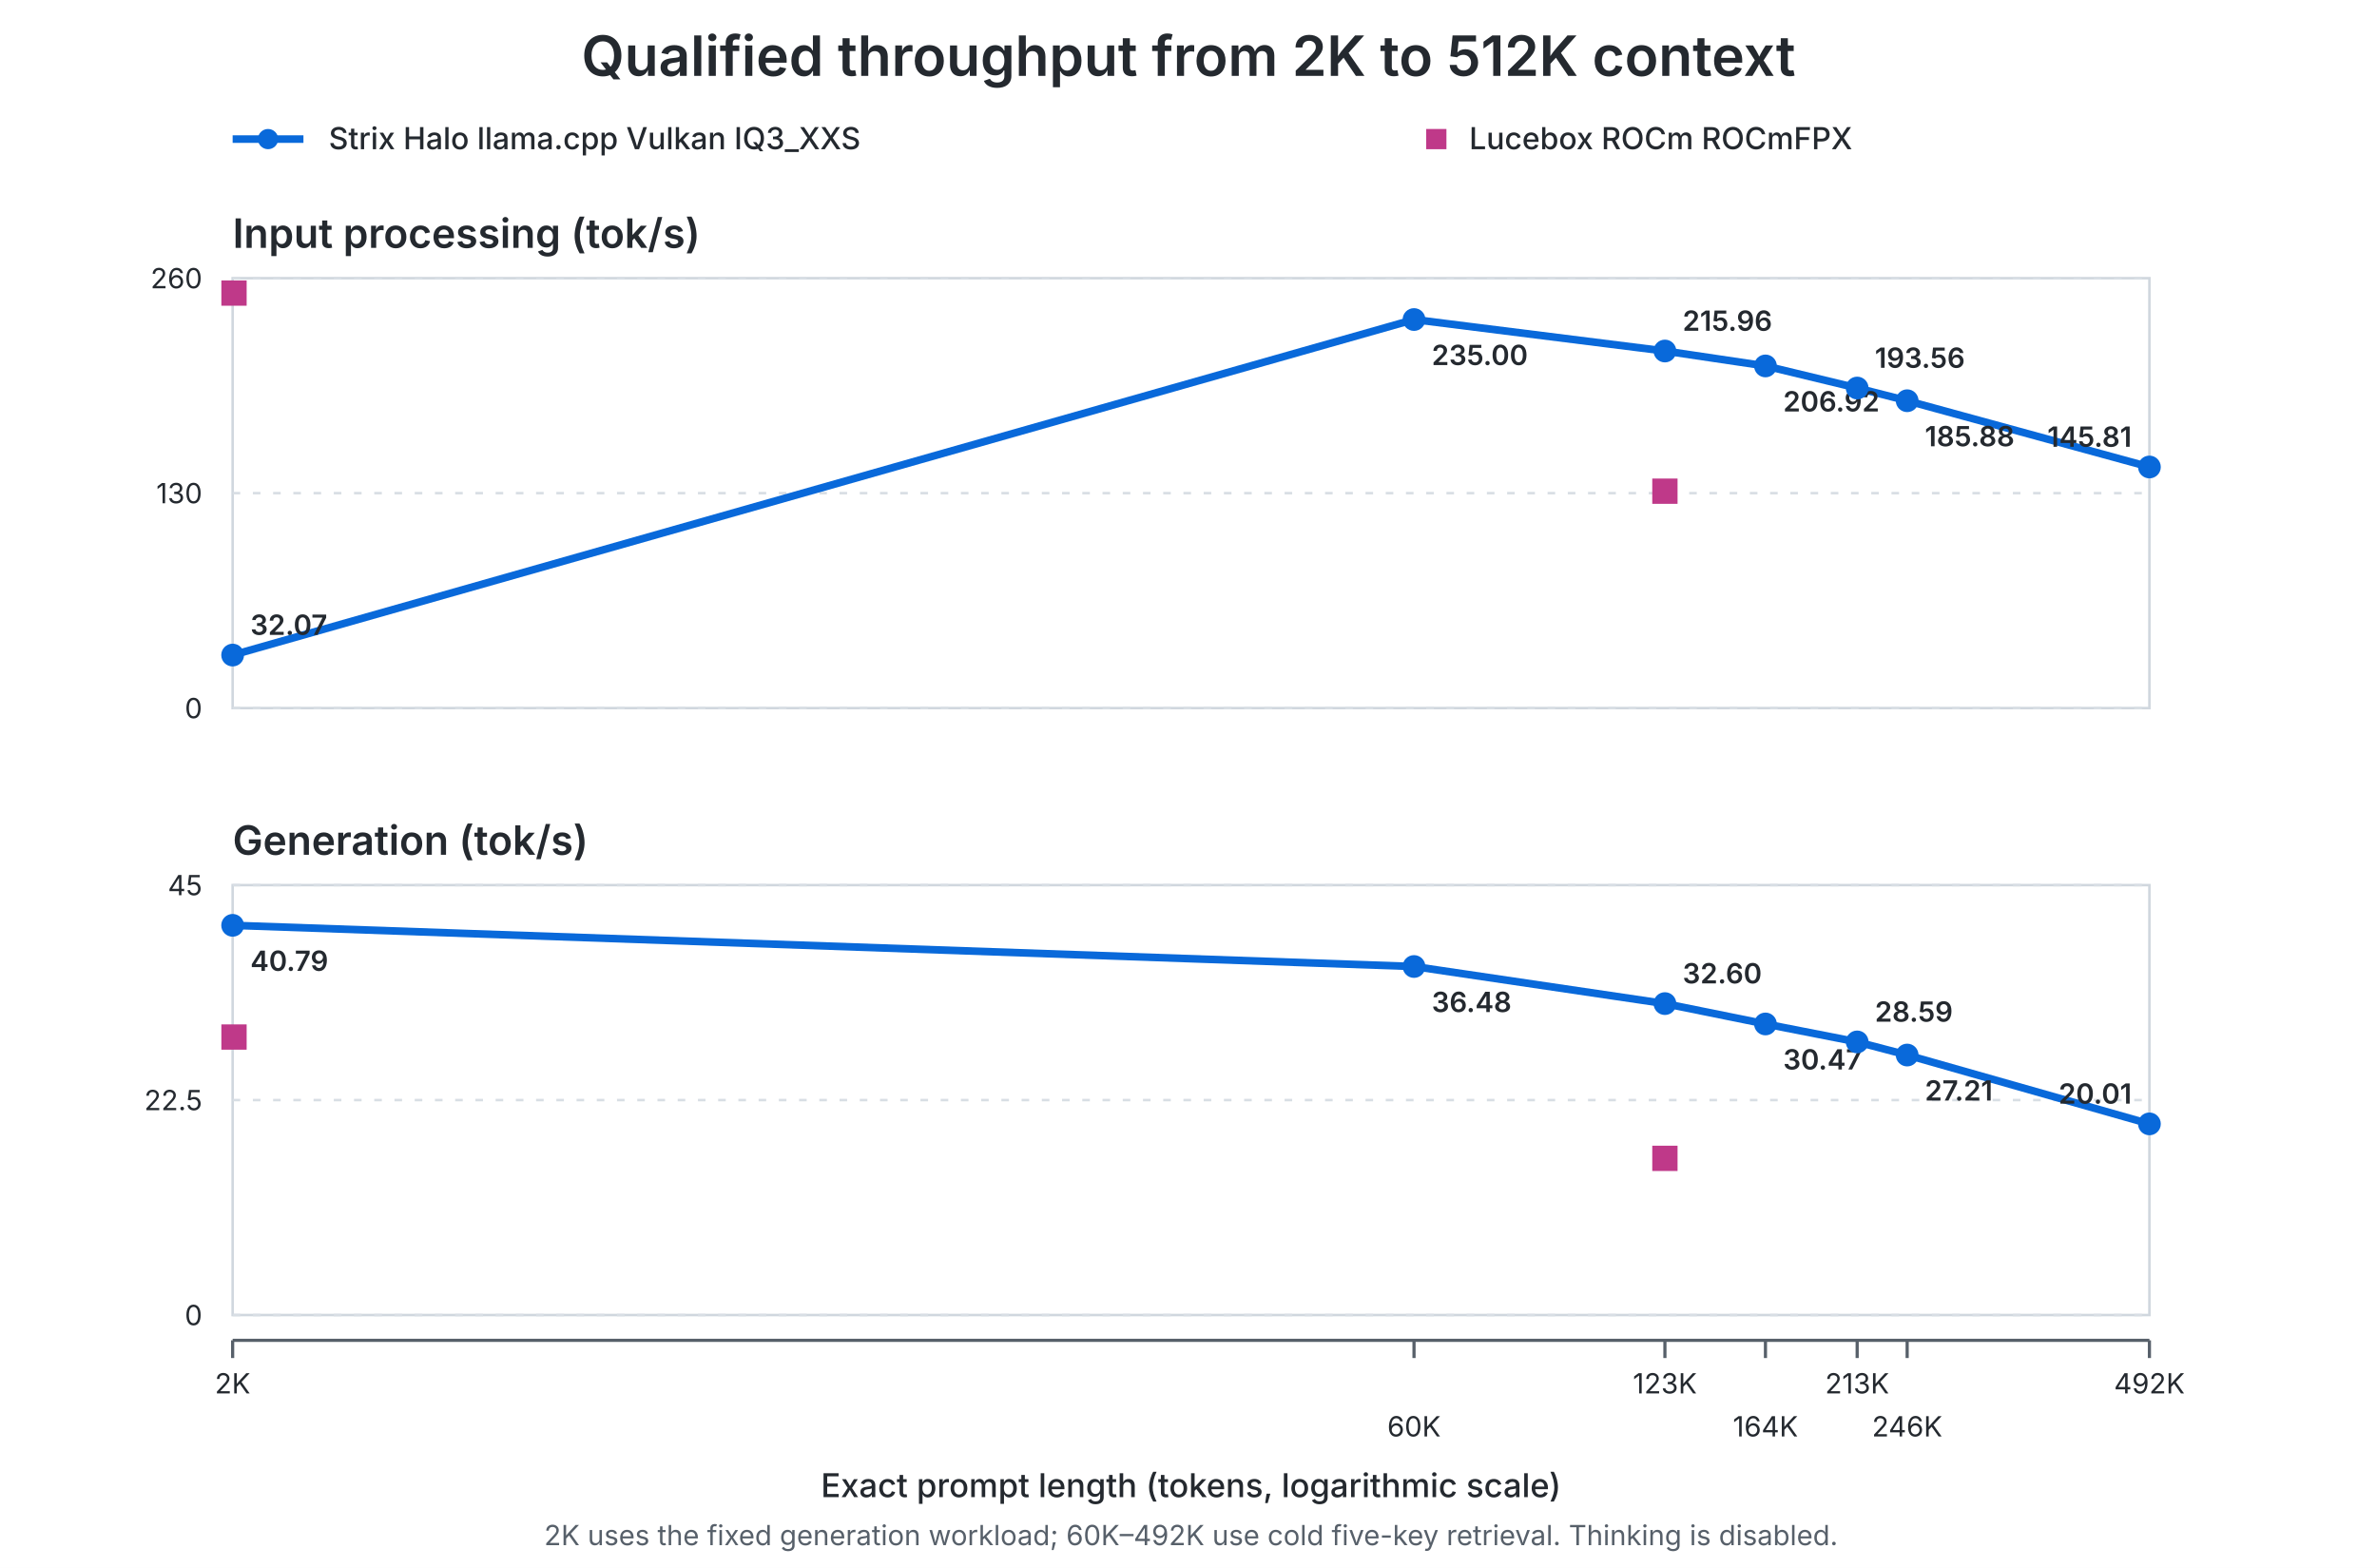
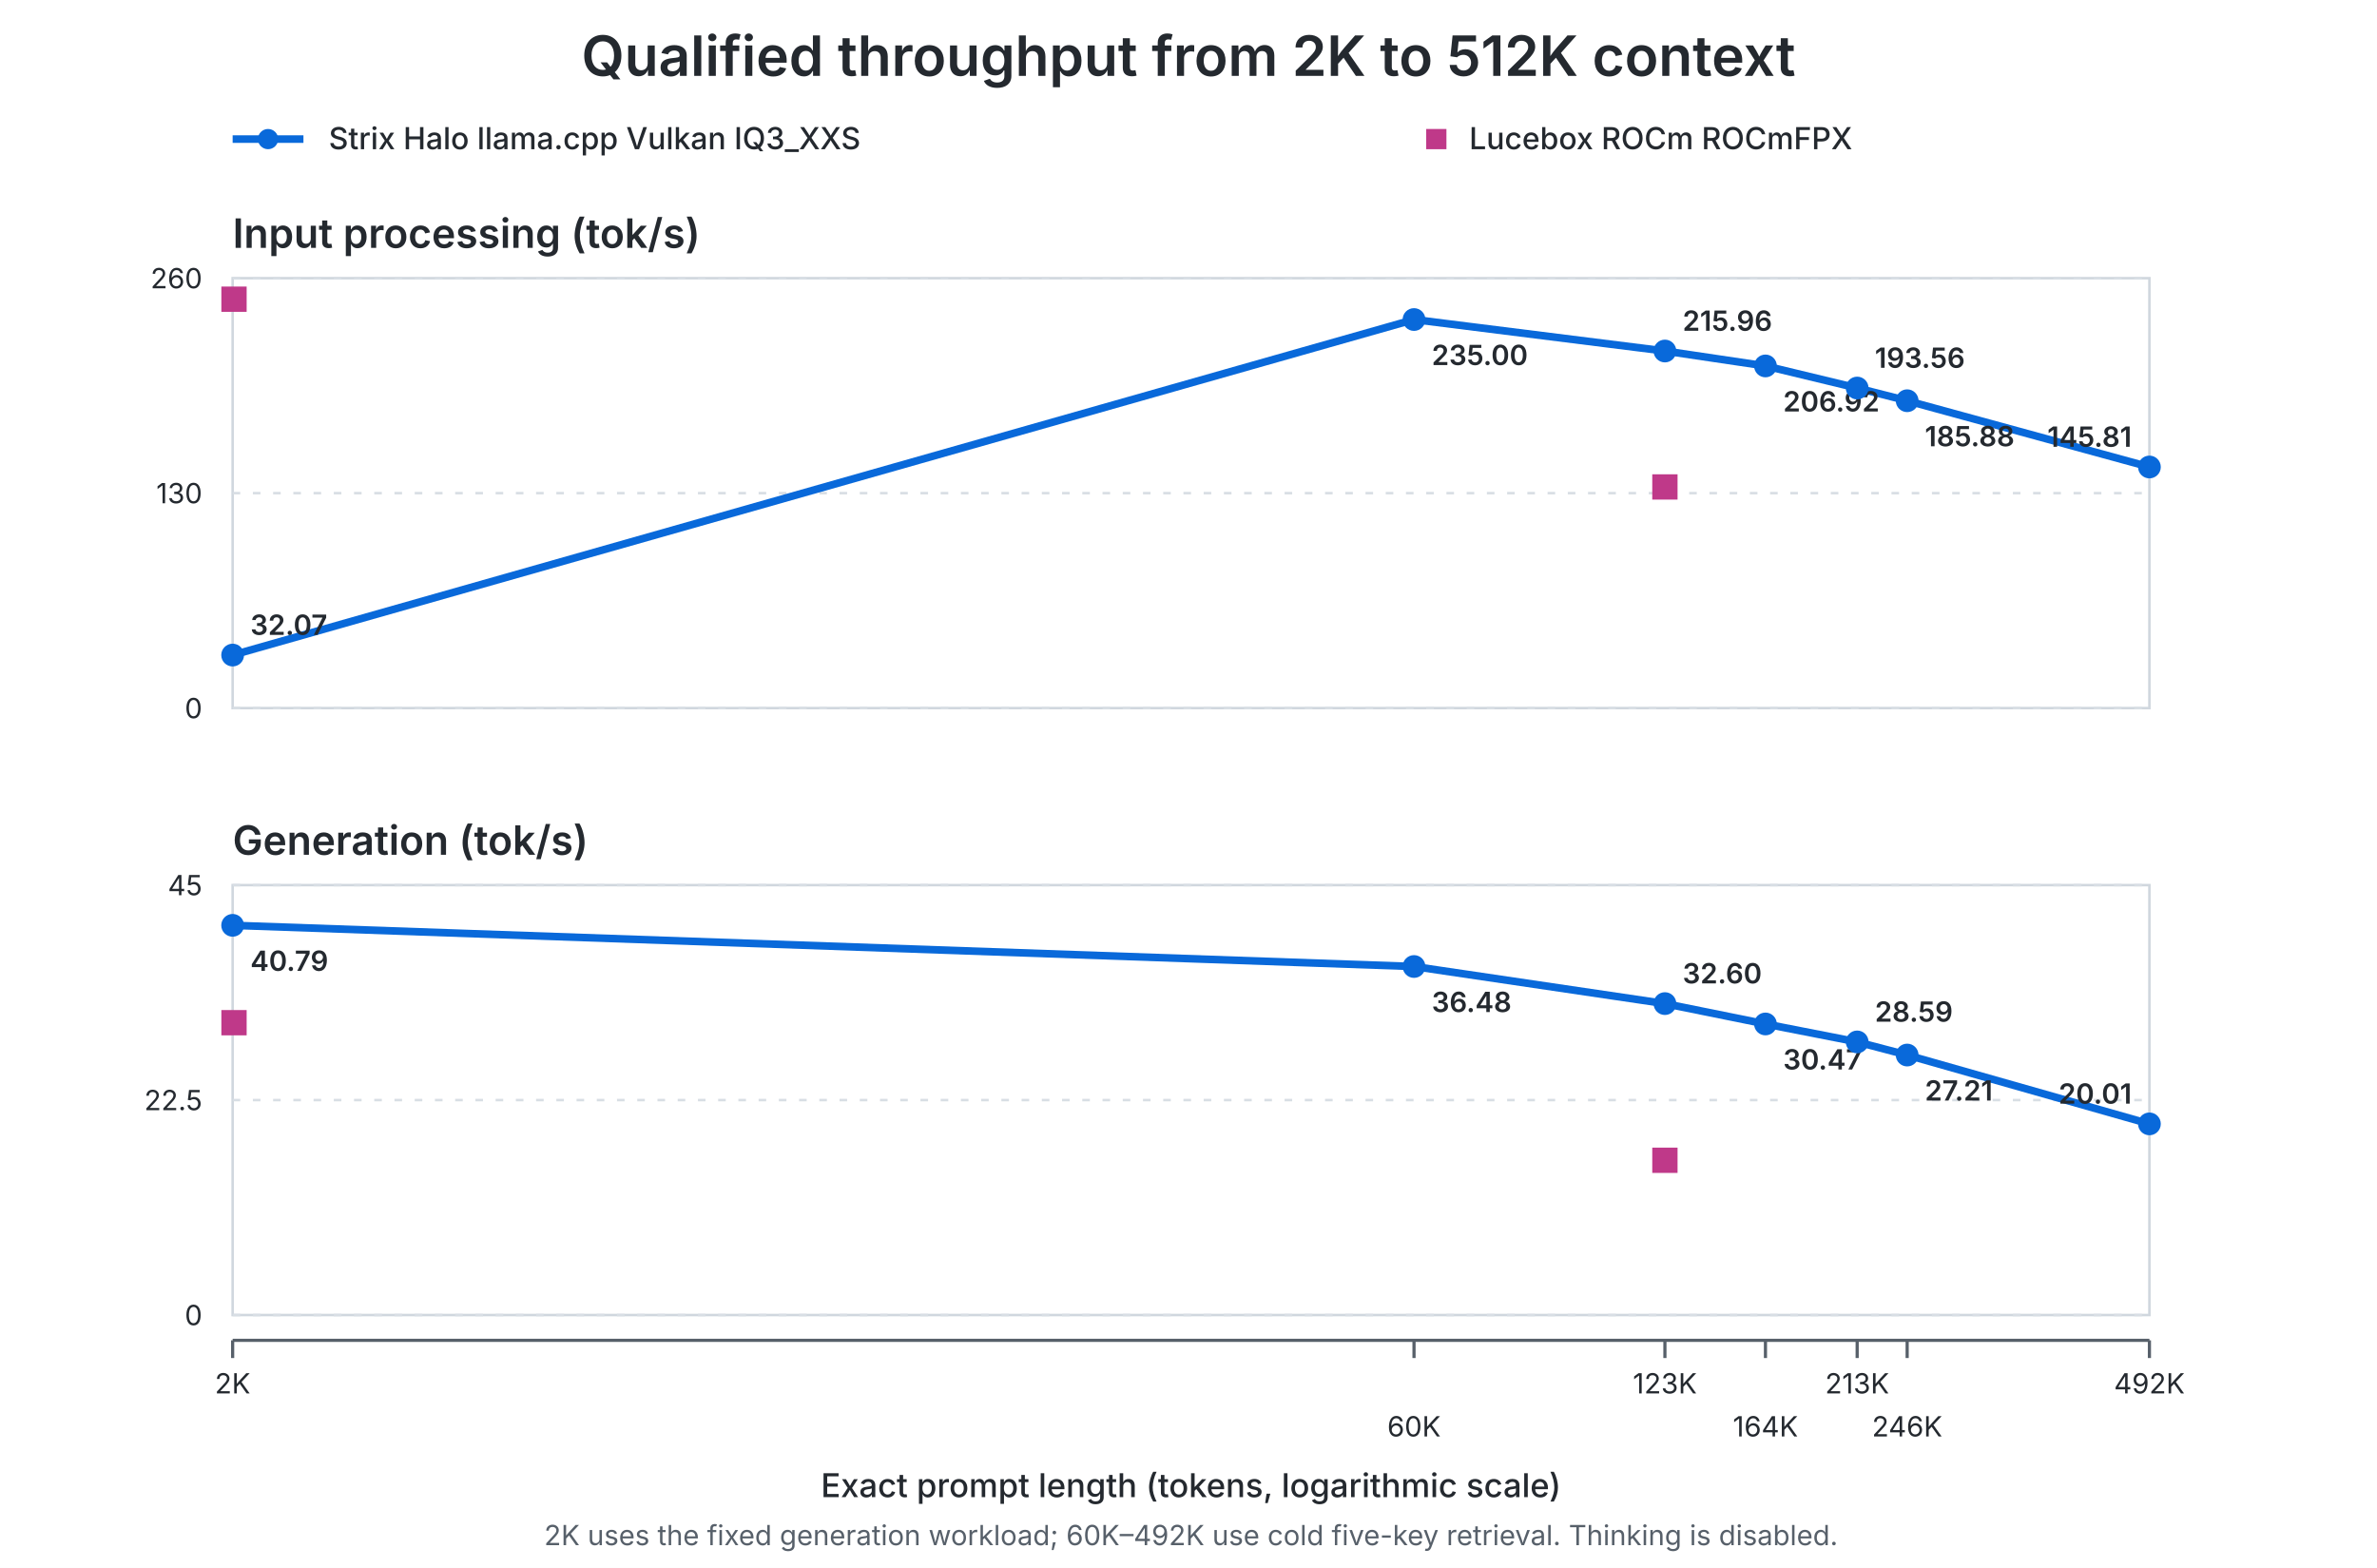
<svg xmlns="http://www.w3.org/2000/svg" viewBox="0 0 940 620" role="img" aria-labelledby="title description">
  <style>
    .background { fill: #ffffff; }
    .frame { fill: none; stroke: #d0d7de; stroke-width: 1; }
    .grid { stroke: #d8dee4; stroke-width: 1; stroke-dasharray: 3 5; }
    .axis { stroke: #57606a; stroke-width: 1.25; }
    .default-line { fill: none; stroke: #0969da; stroke-width: 3; }
    .default-mark { fill: #0969da; }
    .reference-mark { fill: #bf3989; }
    text { fill: #24292f; font-family: -apple-system, BlinkMacSystemFont, "Segoe UI", sans-serif; }
    .chart-title { font-size: 22px; font-weight: 600; }
    .legend { font-size: 12px; font-weight: 500; }
    .panel-title { font-size: 16px; font-weight: 600; }
    .tick { font-size: 11px; }
    .value { font-size: 11px; font-weight: 600; }
    .note { font-size: 11px; fill: #57606a; }
    .axis-title { font-size: 13px; font-weight: 500; }
    @media (prefers-color-scheme: dark) {
      .background { fill: #0d1117; } .frame, .grid { stroke: #30363d; }
      .axis { stroke: #8b949e; } .default-line { stroke: #58a6ff; }
      .default-mark { fill: #58a6ff; } .reference-mark { fill: #db61a2; }
      text { fill: #e6edf3; } .note { fill: #8b949e; }
    }
  </style>
  <rect class="background" width="940" height="620" />
  <text class="chart-title" x="470" y="30" text-anchor="middle">Qualified throughput from 2K to 512K context</text>
  <line class="default-line" x1="92" y1="55" x2="120" y2="55" />
  <circle class="default-mark" cx="106" cy="55" r="4" />
  <text class="legend" x="130" y="59">Strix Halo llama.cpp Vulkan IQ3_XXS</text>
  <rect class="reference-mark" x="564" y="51" width="8" height="8" />
  <text class="legend" x="581" y="59">Lucebox ROCm ROCmFPX</text>
  <text class="panel-title" x="92" y="98">Input processing (tok/s)</text>
  <rect class="frame" x="92" y="110" width="758" height="170" />
  <line class="grid" x1="92" y1="110.00" x2="850" y2="110.00" />
  <text class="tick" x="80" y="114.00" text-anchor="end">260</text>
  <line class="grid" x1="92" y1="195.00" x2="850" y2="195.00" />
  <text class="tick" x="80" y="199.00" text-anchor="end">130</text>
  <line class="grid" x1="92" y1="280.00" x2="850" y2="280.00" />
  <text class="tick" x="80" y="284.00" text-anchor="end">0</text>
  <path class="default-line" d="M92.00 259.03 L559.18 126.35 L658.40 138.80 L698.16 144.70 L734.43 153.44 L754.20 158.46 L850.00 184.66" />
  <circle class="default-mark" cx="92.00" cy="259.03" r="4.5" />
  <text class="value" x="99.00" y="251.03" text-anchor="start">32.07</text>
  <circle class="default-mark" cx="559.18" cy="126.35" r="4.5" />
  <text class="value" x="566.18" y="144.35" text-anchor="start">235.00</text>
  <circle class="default-mark" cx="658.40" cy="138.80" r="4.5" />
  <text class="value" x="665.40" y="130.80" text-anchor="start">215.96</text>
  <circle class="default-mark" cx="698.16" cy="144.70" r="4.5" />
  <text class="value" x="705.16" y="162.70" text-anchor="start">206.92</text>
  <circle class="default-mark" cx="734.43" cy="153.44" r="4.5" />
  <text class="value" x="741.43" y="145.44" text-anchor="start">193.56</text>
  <circle class="default-mark" cx="754.20" cy="158.46" r="4.5" />
  <text class="value" x="761.20" y="176.46" text-anchor="start">185.88</text>
  <circle class="default-mark" cx="850.00" cy="184.66" r="4.5" />
  <text class="value" x="843.00" y="176.66" text-anchor="end">145.81</text>
-   <rect class="reference-mark" x="87.54" y="110.89" width="10" height="10" />
-   <rect class="reference-mark" x="653.40" y="189.23" width="10" height="10" />
+   <rect class="reference-mark" x="87.54" y="113.31" width="10" height="10" />
+   <rect class="reference-mark" x="653.40" y="187.55" width="10" height="10" />
  <text class="panel-title" x="92" y="338">Generation (tok/s)</text>
  <rect class="frame" x="92" y="350" width="758" height="170" />
  <line class="grid" x1="92" y1="350.00" x2="850" y2="350.00" />
  <text class="tick" x="80" y="354.00" text-anchor="end">45</text>
  <line class="grid" x1="92" y1="435.00" x2="850" y2="435.00" />
  <text class="tick" x="80" y="439.00" text-anchor="end">22.5</text>
  <line class="grid" x1="92" y1="520.00" x2="850" y2="520.00" />
  <text class="tick" x="80" y="524.00" text-anchor="end">0</text>
  <path class="default-line" d="M92.00 365.90 L559.18 382.18 L658.40 396.85 L698.16 404.90 L734.43 412.00 L754.20 417.19 L850.00 444.41" />
  <circle class="default-mark" cx="92.00" cy="365.90" r="4.5" />
  <text class="value" x="99.00" y="383.90" text-anchor="start">40.79</text>
  <circle class="default-mark" cx="559.18" cy="382.18" r="4.5" />
  <text class="value" x="566.18" y="400.18" text-anchor="start">36.48</text>
  <circle class="default-mark" cx="658.40" cy="396.85" r="4.5" />
  <text class="value" x="665.40" y="388.85" text-anchor="start">32.60</text>
  <circle class="default-mark" cx="698.16" cy="404.90" r="4.5" />
  <text class="value" x="705.16" y="422.90" text-anchor="start">30.47</text>
  <circle class="default-mark" cx="734.43" cy="412.00" r="4.5" />
  <text class="value" x="741.43" y="404.00" text-anchor="start">28.59</text>
  <circle class="default-mark" cx="754.20" cy="417.19" r="4.5" />
  <text class="value" x="761.20" y="435.19" text-anchor="start">27.21</text>
  <circle class="default-mark" cx="850.00" cy="444.41" r="4.5" />
  <text class="value" x="843.00" y="436.41" text-anchor="end">20.01</text>
-   <rect class="reference-mark" x="87.54" y="405.07" width="10" height="10" />
-   <rect class="reference-mark" x="653.40" y="453.04" width="10" height="10" />
+   <rect class="reference-mark" x="87.54" y="399.40" width="10" height="10" />
+   <rect class="reference-mark" x="653.40" y="453.80" width="10" height="10" />
  <line class="axis" x1="92" y1="530" x2="850" y2="530" />
  <line class="axis" x1="92.00" y1="530" x2="92.00" y2="537" />
  <text class="tick" x="92.00" y="551" text-anchor="middle">2K</text>
  <line class="axis" x1="559.18" y1="530" x2="559.18" y2="537" />
  <text class="tick" x="559.18" y="568" text-anchor="middle">60K</text>
  <line class="axis" x1="658.40" y1="530" x2="658.40" y2="537" />
  <text class="tick" x="658.40" y="551" text-anchor="middle">123K</text>
  <line class="axis" x1="698.16" y1="530" x2="698.16" y2="537" />
  <text class="tick" x="698.16" y="568" text-anchor="middle">164K</text>
  <line class="axis" x1="734.43" y1="530" x2="734.43" y2="537" />
  <text class="tick" x="734.43" y="551" text-anchor="middle">213K</text>
  <line class="axis" x1="754.20" y1="530" x2="754.20" y2="537" />
  <text class="tick" x="754.20" y="568" text-anchor="middle">246K</text>
  <line class="axis" x1="850.00" y1="530" x2="850.00" y2="537" />
  <text class="tick" x="850.00" y="551" text-anchor="middle">492K</text>
  <text class="axis-title" x="471" y="592" text-anchor="middle">Exact prompt length (tokens, logarithmic scale)</text>
  <text class="note" x="471" y="611" text-anchor="middle">2K uses the fixed generation workload; 60K–492K use cold five-key retrieval. Thinking is disabled.</text>
</svg>
